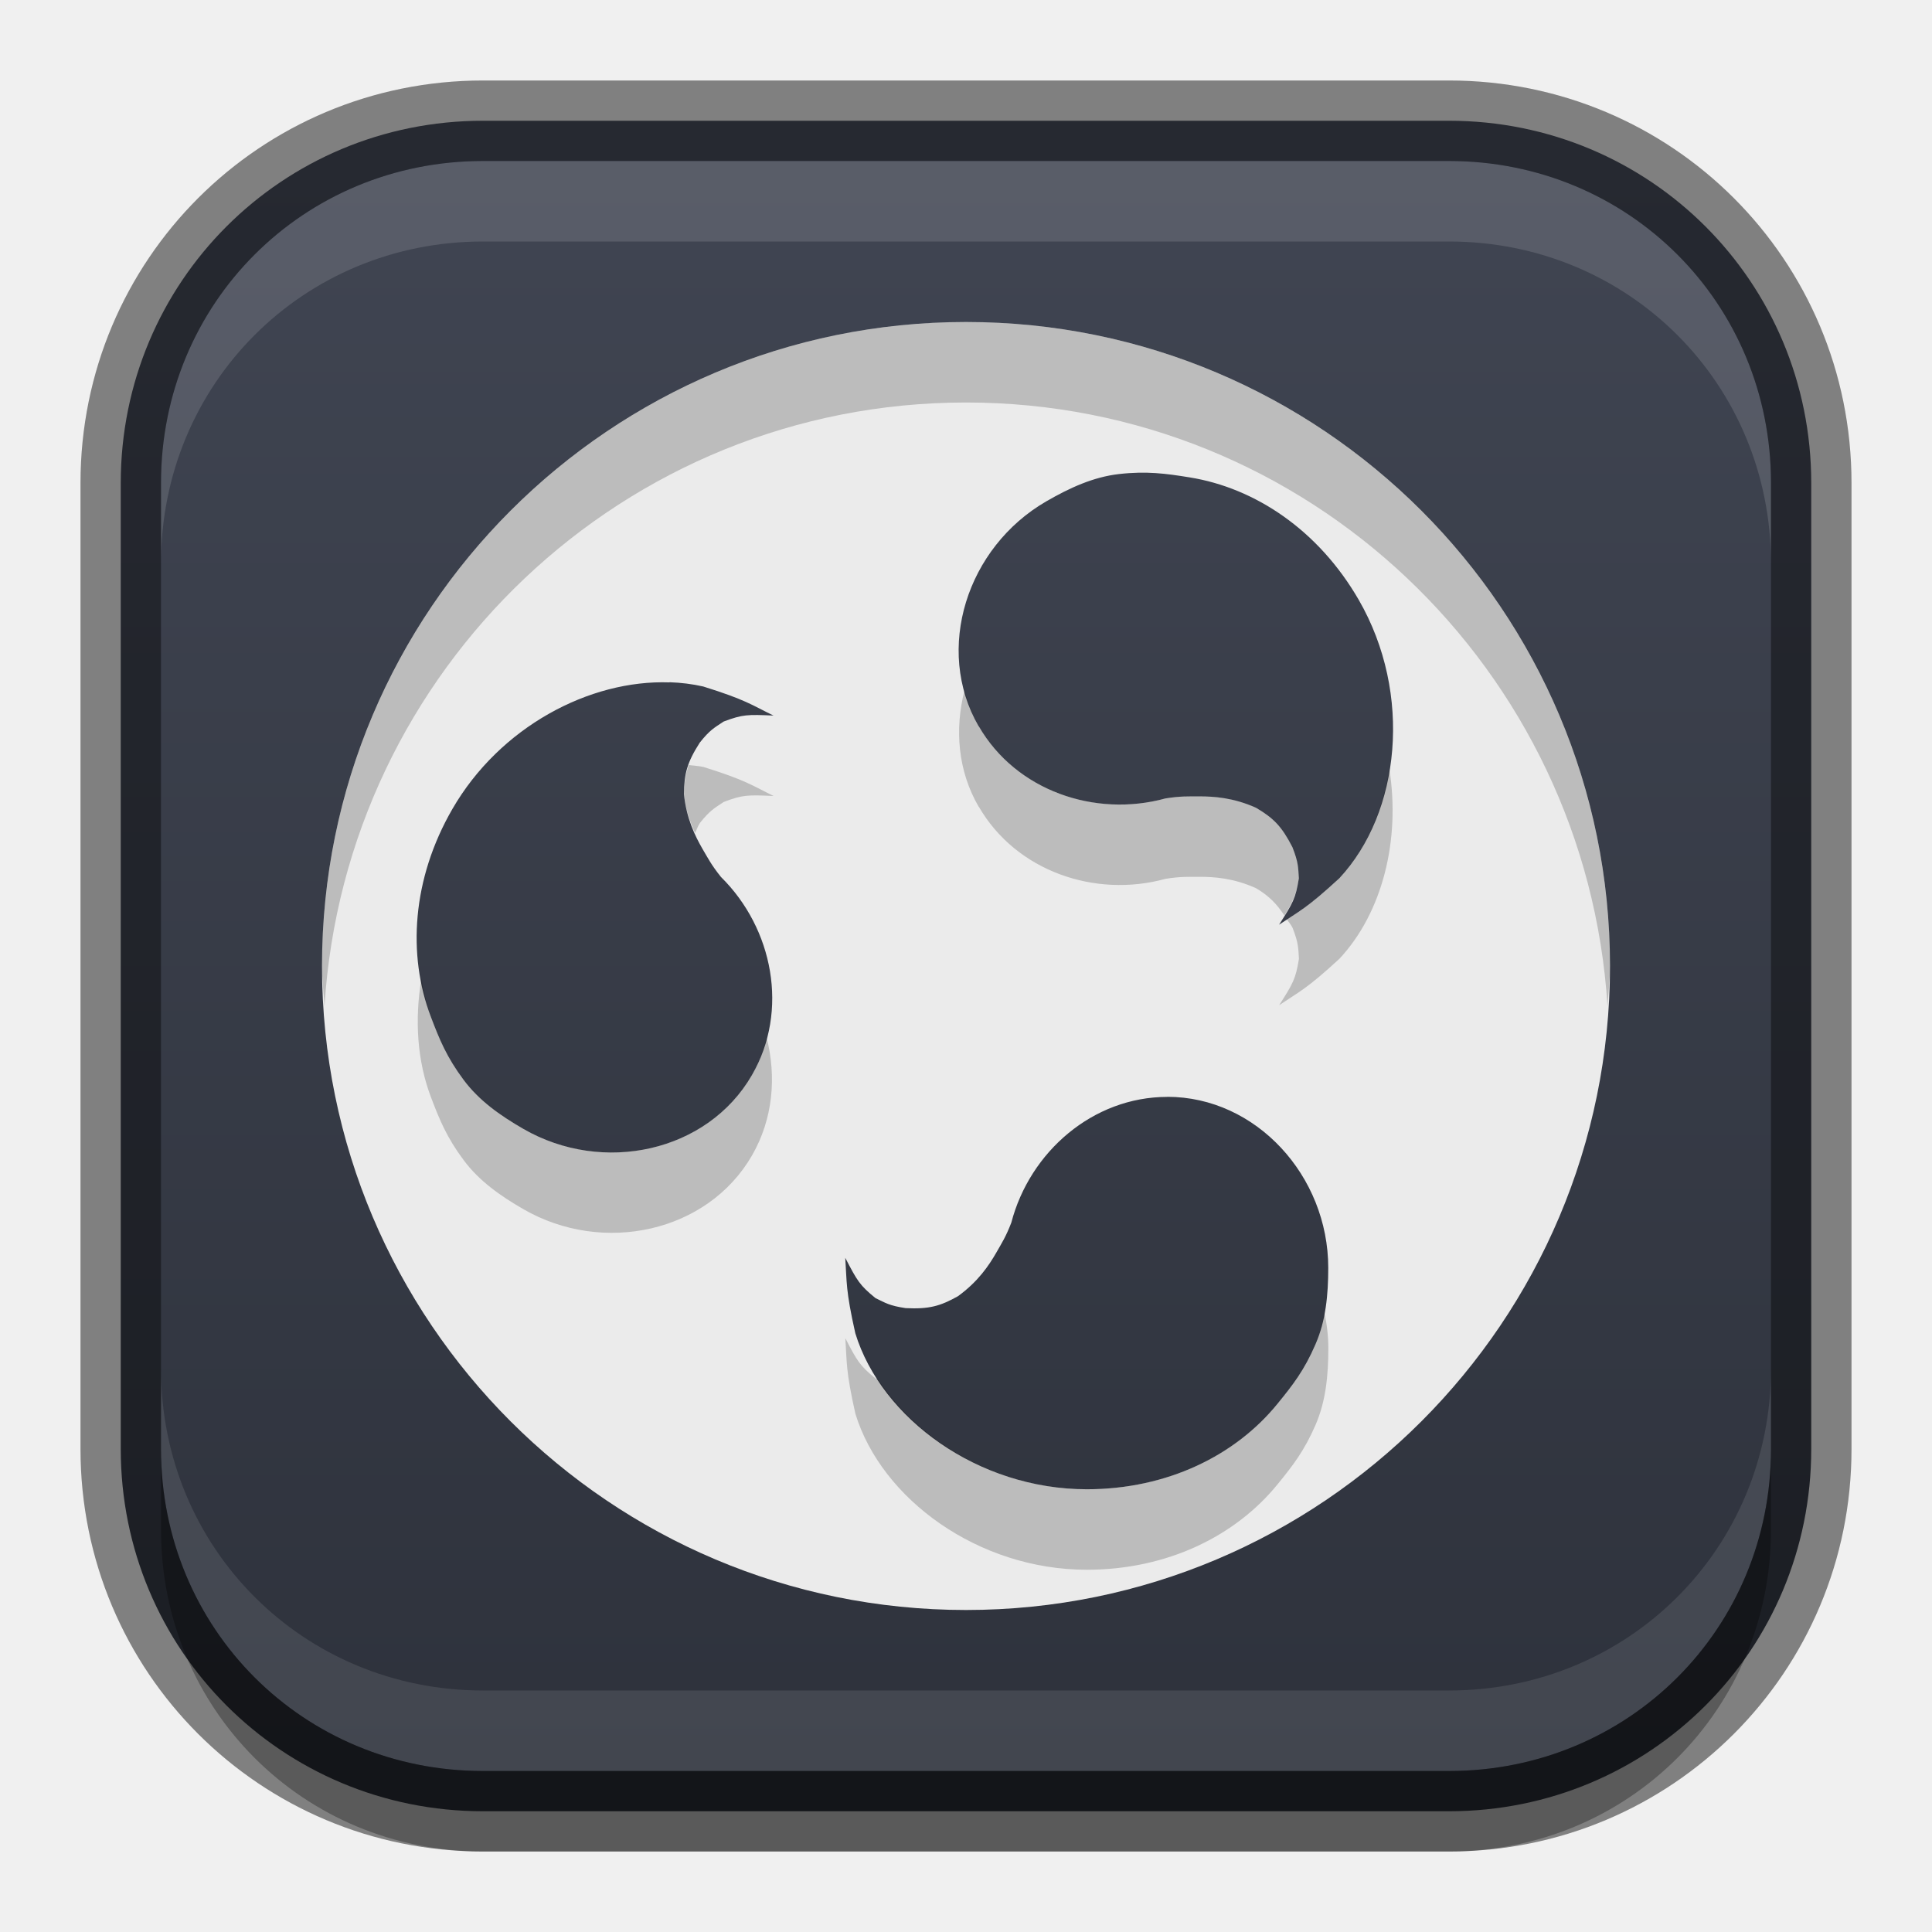
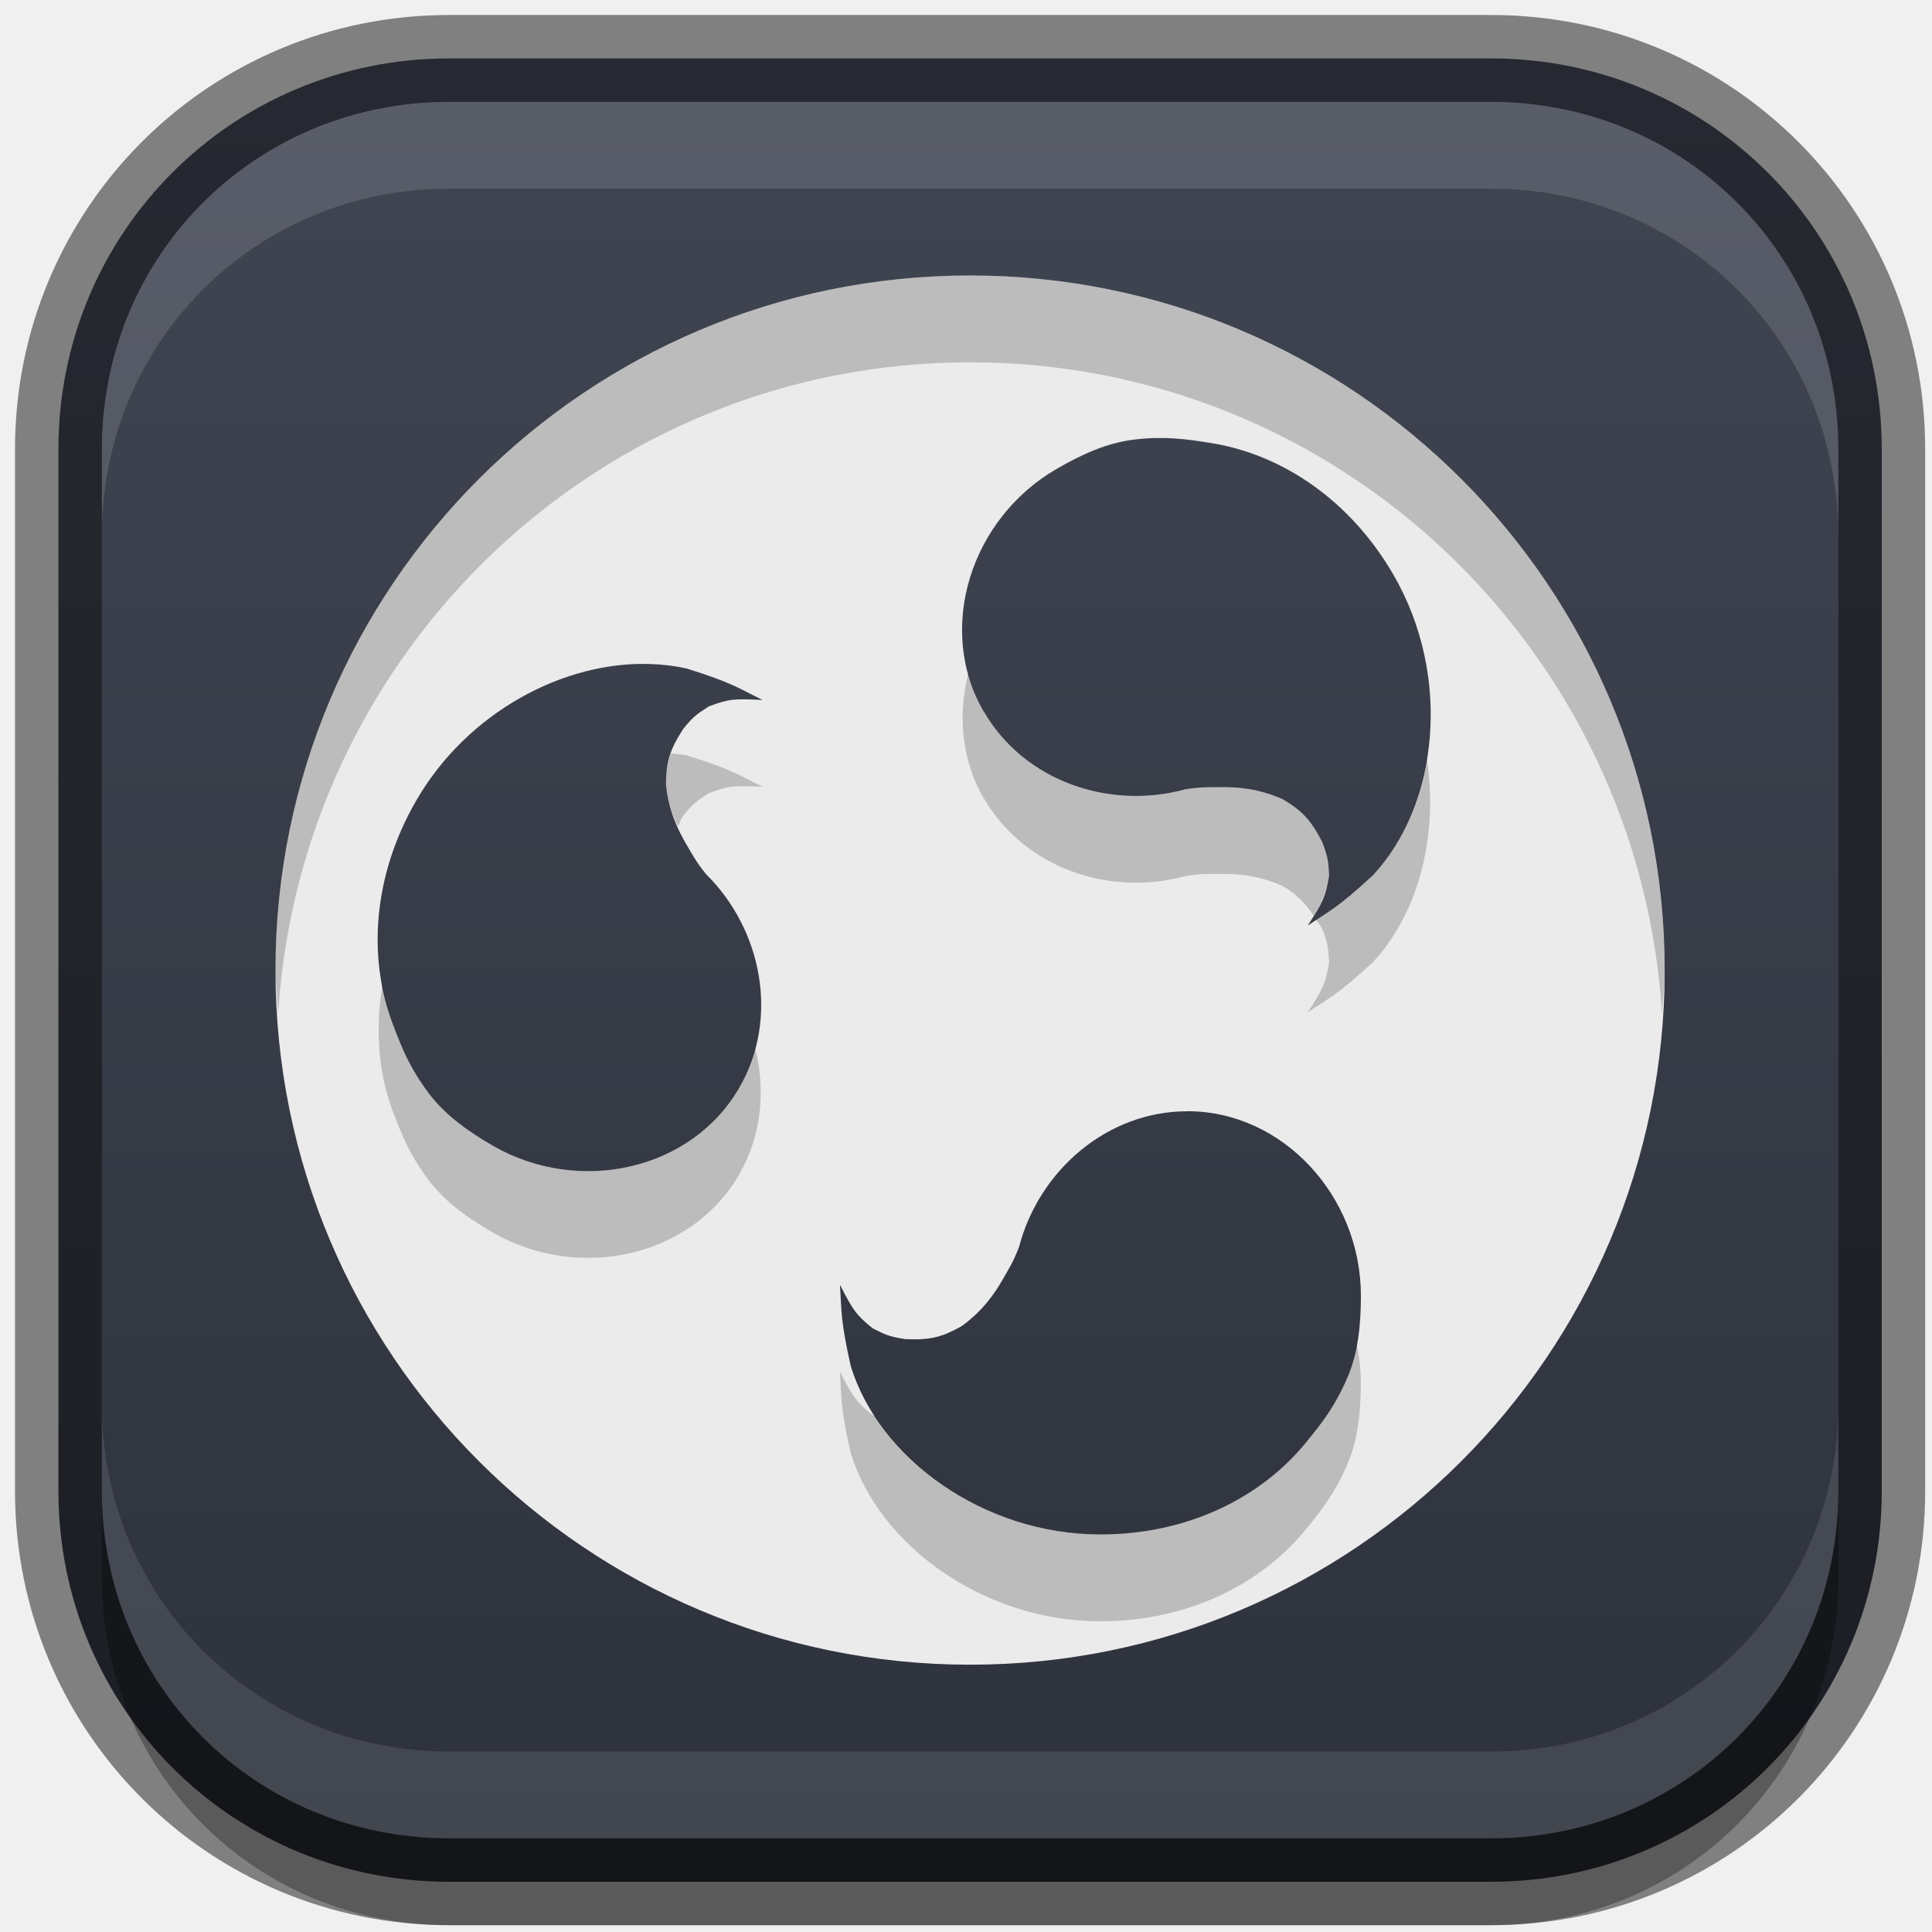
<svg xmlns="http://www.w3.org/2000/svg" id="svg3717" height="24" viewBox="0 0 24 24" width="24" version="1.1">
  <defs id="defs3719">
-     <linearGradient id="linearGradient11212" y2="112" gradientUnits="userSpaceOnUse" x2="438" gradientTransform="matrix(0 -1 1 0 -100 440)" y1="112" x1="418">
+     <linearGradient id="linearGradient11212" y2="112" gradientUnits="userSpaceOnUse" x2="438" gradientTransform="rotate(-90,170,270)" y1="112" x1="418">
      <stop id="stop5064" stop-color="#2e323c" offset="0" />
      <stop id="stop5066" stop-color="#404552" offset="1" />
    </linearGradient>
  </defs>
-   <g>
-     <path id="path4268" opacity=".1" style="color:#bebebe" d="m6 1c-2.77 0-5 2.23-5 5v12c0 2.77 2.23 5 5 5h12c2.77 0 5-2.23 5-5v-12c0-2.77-2.23-5-5-5z" />
-     <path id="path4204" style="color:#bebebe" d="m6 1.5c-2.497 0-4.5 2.003-4.5 4.5v12c0 2.497 2.003 4.5 4.5 4.5h12c2.497 0 4.5-2.003 4.5-4.5v-12c0-2.497-2.003-4.5-4.5-4.5h-12z" fill="url(#linearGradient11212)" />
-     <path id="circle4328-5" style="enable-background:new" d="m12 4a8 8 0 0 0 -8 8 8 8 0 0 0 8 8 8 8 0 0 0 8 -8 8 8 0 0 0 -8 -8zm2.357 1.877c0.139 0.009 0.271 0.029 0.42 0.053 0.815 0.131 1.602 0.656 2.102 1.522 0.674 1.168 0.515 2.646-0.24 3.457-0.409 0.377-0.496 0.407-0.75 0.578 0.174-0.272 0.205-0.326 0.246-0.576-0.009-0.141-0.006-0.198-0.08-0.387-0.133-0.259-0.234-0.361-0.453-0.49-0.282-0.126-0.521-0.141-0.703-0.141-0.141 0.001-0.23-0.005-0.42 0.025-0.877 0.241-1.858-0.096-2.32-0.896h-0.002c-0.552-0.957-0.147-2.224 0.842-2.795 0.291-0.168 0.582-0.301 0.9-0.338 0.175-0.02 0.32-0.021 0.459-0.012zm-6.039 2.598c0.142 0.005 0.283 0.022 0.418 0.053 0.531 0.166 0.597 0.227 0.873 0.361-0.323-0.014-0.382-0.015-0.619 0.074-0.117 0.078-0.171 0.103-0.297 0.262-0.157 0.245-0.194 0.385-0.197 0.639 0.032 0.307 0.139 0.522 0.23 0.68 0.072 0.122 0.11 0.2 0.23 0.35 0.648 0.639 0.847 1.661 0.385 2.461-0.552 0.957-1.851 1.239-2.84 0.668-0.291-0.168-0.551-0.352-0.742-0.609-0.21-0.282-0.299-0.499-0.406-0.781-0.294-0.772-0.234-1.716 0.266-2.582 0.59-1.022 1.706-1.61 2.699-1.574zm6.182 5.15c1.105 0 2 0.983 2 2.125-0 0.337-0.031 0.655-0.158 0.949-0.139 0.323-0.282 0.506-0.473 0.74-0.521 0.641-1.369 1.061-2.369 1.061-1.348 0-2.55-0.878-2.875-1.938-0.122-0.543-0.104-0.631-0.125-0.937 0.149 0.287 0.179 0.34 0.375 0.5 0.127 0.062 0.175 0.095 0.375 0.125 0.291 0.014 0.429-0.024 0.65-0.148 0.25-0.181 0.384-0.381 0.475-0.539 0.07-0.123 0.119-0.196 0.188-0.375 0.23-0.88 1.014-1.562 1.938-1.562z" fill="#ebebeb" />
-     <g>
-       <path id="path4019" opacity=".2" style="color:#000000" d="m12 4c-4.418 0-8 3.582-8 8 0 0.17 0.021 0.333 0.031 0.5 0.261-4.182 3.721-7.5 7.969-7.5s7.707 3.318 7.969 7.5c0.011-0.167 0.031-0.33 0.031-0.5 0-4.418-3.582-8-8-8zm-0.019 4.578c-0.123 0.481-0.083 0.996 0.176 1.443h0.002c0.462 0.8 1.443 1.138 2.32 0.896 0.19-0.03 0.279-0.024 0.42-0.025 0.182-0 0.422 0.015 0.703 0.141 0.163 0.096 0.259 0.198 0.354 0.34 0.101-0.165 0.147-0.26 0.18-0.463-0.009-0.141-0.006-0.198-0.08-0.387-0.133-0.259-0.234-0.361-0.453-0.49-0.282-0.126-0.521-0.141-0.703-0.141-0.141 0.001-0.23-0.005-0.42 0.025-0.877 0.241-1.858-0.096-2.32-0.896h-0.002c-0.082-0.142-0.135-0.291-0.176-0.443zm-3.425 0.926c-0.038 0.109-0.057 0.218-0.059 0.359 0.021 0.201 0.077 0.352 0.137 0.484 0.022-0.041 0.03-0.075 0.06-0.123 0.126-0.158 0.179-0.183 0.297-0.262 0.237-0.09 0.297-0.088 0.619-0.074-0.276-0.135-0.342-0.195-0.873-0.361-0.059-0.013-0.121-0.015-0.182-0.023zm8.703 0.047c-0.084 0.524-0.291 1.005-0.619 1.357-0.346 0.319-0.471 0.396-0.652 0.514 0.022 0.036 0.045 0.057 0.068 0.102 0.074 0.189 0.071 0.246 0.08 0.387-0.041 0.25-0.072 0.304-0.246 0.576 0.254-0.171 0.341-0.201 0.75-0.578 0.531-0.57 0.759-1.469 0.619-2.357zm-12.024 2.605c-0.086 0.517-0.052 1.025 0.119 1.475 0.107 0.282 0.196 0.499 0.406 0.781 0.191 0.257 0.451 0.441 0.742 0.609 0.989 0.571 2.288 0.289 2.84-0.668 0.261-0.453 0.305-0.976 0.182-1.461-0.042 0.158-0.097 0.314-0.182 0.461-0.552 0.957-1.851 1.239-2.84 0.668-0.291-0.168-0.551-0.352-0.742-0.609-0.21-0.282-0.299-0.499-0.406-0.781-0.057-0.151-0.089-0.313-0.119-0.475zm11.217 4.146c-0.024 0.136-0.055 0.269-0.109 0.396-0.139 0.323-0.282 0.506-0.473 0.74-0.521 0.64-1.37 1.061-2.369 1.061-1.09 0-2.075-0.578-2.588-1.357-0.013-0.006-0.022-0.01-0.037-0.018-0.196-0.161-0.226-0.213-0.375-0.5 0.021 0.306 0.003 0.394 0.125 0.938 0.325 1.06 1.527 1.938 2.875 1.938 1 0 1.848-0.42 2.369-1.061 0.191-0.234 0.333-0.417 0.473-0.74 0.127-0.294 0.158-0.613 0.158-0.949 0-0.153-0.018-0.302-0.049-0.447z" />
-       <path id="rect3898" opacity="0.13" style="color:#bebebe" d="m6 2c-2.233 0-4 1.767-4 4v1c0-2.233 1.767-4 4-4h12c2.233 0 4 1.767 4 4v-1c0-2.233-1.767-4-4-4h-12z" fill="#fff" />
-       <path id="path4089" opacity=".3" style="color:#bebebe" d="m18 23c2.233 0 4-1.767 4-4v-1c0 2.233-1.767 4-4 4h-12c-2.233 0-4-1.767-4-4v1c0 2.233 1.767 4 4 4h12z" />
-       <path id="path4302" opacity=".1" style="color:#bebebe" d="m6 22c-2.233 0-4-1.767-4-4v-1c0 2.233 1.767 4 4 4h12c2.233 0 4-1.767 4-4v1c0 2.233-1.767 4-4 4h-12z" fill="#fff" />
-       <path id="rect4099" opacity="0.41" style="color:#bebebe" d="m6 1c-2.77 0-5 2.23-5 5v12c0 2.77 2.23 5 5 5h12c2.77 0 5-2.23 5-5v-12c0-2.77-2.23-5-5-5h-12zm0 1h12c2.233 0 4 1.767 4 4v12c0 2.233-1.767 4-4 4h-12c-2.233 0-4-1.767-4-4v-12c0-2.233 1.767-4 4-4z" />
+   <g id="g17" transform="matrix(1.078582,0,0,1.078582,-0.8921418,-0.8921418)">
+     <path id="path4268" style="color:#bebebe;opacity:0.1" d="M 6,1 C 3.23,1 1,3.23 1,6 v 12 c 0,2.77 2.23,5 5,5 h 12 c 2.77,0 5,-2.23 5,-5 V 6 C 23,3.23 20.77,1 18,1 Z" />
+     <path id="path4204" style="color:#bebebe;fill:url(#linearGradient11212)" d="M 6,1.5 C 3.503,1.5 1.5,3.503 1.5,6 v 12 c 0,2.497 2.003,4.5 4.5,4.5 h 12 c 2.497,0 4.5,-2.003 4.5,-4.5 V 6 C 22.5,3.503 20.497,1.5 18,1.5 Z" />
+     <path id="circle4328-5" style="fill:#ebebeb;enable-background:new" d="m 12,4 a 8,8 0 0 0 -8,8 8,8 0 0 0 8,8 8,8 0 0 0 8,-8 8,8 0 0 0 -8,-8 z m 2.357,1.877 c 0.139,0.009 0.271,0.029 0.42,0.053 0.815,0.131 1.602,0.656 2.102,1.522 0.674,1.168 0.515,2.646 -0.24,3.457 -0.409,0.377 -0.496,0.407 -0.75,0.578 0.174,-0.272 0.205,-0.326 0.246,-0.576 -0.009,-0.141 -0.006,-0.198 -0.08,-0.387 C 15.921,10.264 15.82,10.163 15.602,10.033 15.32,9.907 15.081,9.892 14.898,9.893 c -0.141,10e-4 -0.23,-0.005 -0.42,0.025 -0.877,0.241 -1.858,-0.096 -2.32,-0.896 h -0.002 C 11.604,8.065 12.009,6.798 12.998,6.227 13.289,6.058 13.58,5.926 13.898,5.889 14.073,5.868 14.218,5.868 14.357,5.877 Z M 8.319,8.475 C 8.461,8.48 8.602,8.496 8.737,8.527 9.268,8.693 9.334,8.754 9.61,8.889 9.287,8.874 9.228,8.873 8.991,8.963 8.873,9.041 8.82,9.066 8.694,9.225 8.536,9.47 8.5,9.609 8.497,9.863 c 0.032,0.307 0.139,0.522 0.23,0.68 0.072,0.122 0.11,0.2 0.23,0.35 0.648,0.639 0.847,1.661 0.385,2.461 -0.552,0.957 -1.851,1.239 -2.84,0.668 C 6.211,13.853 5.952,13.669 5.76,13.412 5.55,13.13 5.461,12.913 5.354,12.631 c -0.294,-0.772 -0.234,-1.716 0.266,-2.582 0.59,-1.022 1.706,-1.61 2.699,-1.574 z m 6.182,5.15 c 1.105,0 2,0.983 2,2.125 -1.2e-4,0.337 -0.031,0.655 -0.158,0.949 -0.139,0.323 -0.282,0.506 -0.473,0.74 -0.521,0.641 -1.369,1.061 -2.369,1.061 -1.348,0 -2.55,-0.878 -2.875,-1.938 -0.122,-0.543 -0.104,-0.631 -0.125,-0.937 0.149,0.287 0.179,0.34 0.375,0.5 0.127,0.062 0.175,0.095 0.375,0.125 0.291,0.014 0.429,-0.024 0.65,-0.148 0.25,-0.181 0.384,-0.381 0.475,-0.539 0.07,-0.123 0.119,-0.196 0.188,-0.375 0.23,-0.88 1.014,-1.562 1.938,-1.562 z" />
+     <g id="g15">
+       <path id="path4019" style="color:#000000;opacity:0.2" d="M 12,4 C 7.582,4 4,7.582 4,12 4,12.17 4.021,12.333 4.031,12.5 4.292,8.318 7.752,5 12,5 16.248,5 19.707,8.318 19.969,12.5 19.979,12.333 20,12.17 20,12 20,7.582 16.418,4 12,4 Z m -0.019,4.578 c -0.123,0.481 -0.083,0.996 0.176,1.443 h 0.002 c 0.462,0.8 1.443,1.138 2.32,0.896 0.19,-0.03 0.279,-0.024 0.42,-0.025 0.182,-4.9e-4 0.422,0.015 0.703,0.141 0.163,0.096 0.259,0.198 0.354,0.34 0.101,-0.165 0.147,-0.26 0.18,-0.463 -0.009,-0.141 -0.006,-0.198 -0.08,-0.387 C 15.921,10.265 15.82,10.163 15.602,10.033 15.32,9.907 15.081,9.892 14.898,9.893 c -0.141,10e-4 -0.23,-0.005 -0.42,0.025 -0.877,0.241 -1.858,-0.096 -2.32,-0.896 h -0.002 C 12.074,8.88 12.022,8.73 11.98,8.578 Z M 8.555,9.504 C 8.517,9.612 8.498,9.721 8.497,9.863 c 0.021,0.201 0.077,0.352 0.137,0.484 0.022,-0.041 0.03,-0.075 0.06,-0.123 C 8.82,10.066 8.873,10.041 8.991,9.963 9.228,9.873 9.287,9.874 9.61,9.889 9.334,9.754 9.268,9.693 8.737,9.527 8.678,9.514 8.616,9.512 8.555,9.504 Z m 8.703,0.047 c -0.084,0.524 -0.291,1.005 -0.619,1.357 -0.346,0.319 -0.471,0.396 -0.652,0.514 0.022,0.036 0.045,0.057 0.068,0.102 0.074,0.189 0.071,0.246 0.08,0.387 -0.041,0.25 -0.072,0.304 -0.246,0.576 0.254,-0.171 0.341,-0.201 0.75,-0.578 0.531,-0.57 0.759,-1.469 0.619,-2.357 z M 5.234,12.156 c -0.086,0.517 -0.052,1.025 0.119,1.475 0.107,0.282 0.196,0.499 0.406,0.781 0.191,0.257 0.451,0.441 0.742,0.609 0.989,0.571 2.288,0.289 2.84,-0.668 0.261,-0.453 0.305,-0.976 0.182,-1.461 -0.042,0.158 -0.097,0.314 -0.182,0.461 -0.552,0.957 -1.851,1.239 -2.84,0.668 C 6.211,13.853 5.951,13.669 5.76,13.412 5.55,13.13 5.461,12.913 5.353,12.631 5.296,12.48 5.264,12.318 5.234,12.156 Z m 11.217,4.146 c -0.024,0.136 -0.055,0.269 -0.109,0.396 -0.139,0.323 -0.282,0.506 -0.473,0.74 -0.521,0.64 -1.37,1.061 -2.369,1.061 -1.09,0 -2.075,-0.578 -2.588,-1.357 -0.013,-0.006 -0.022,-0.01 -0.037,-0.018 -0.196,-0.161 -0.226,-0.213 -0.375,-0.5 0.021,0.306 0.003,0.394 0.125,0.938 0.325,1.06 1.527,1.938 2.875,1.938 1,0 1.848,-0.42 2.369,-1.061 0.191,-0.234 0.333,-0.417 0.473,-0.74 0.127,-0.294 0.158,-0.613 0.158,-0.949 0,-0.153 -0.018,-0.302 -0.049,-0.447 z" />
+       <path id="rect3898" style="color:#bebebe;opacity:0.13;fill:#ffffff" d="M 6,2 C 3.767,2 2,3.767 2,6 V 7 C 2,4.767 3.767,3 6,3 h 12 c 2.233,0 4,1.767 4,4 V 6 C 22,3.767 20.233,2 18,2 Z" />
+       <path id="path4089" style="color:#bebebe;opacity:0.3" d="m 18,23 c 2.233,0 4,-1.767 4,-4 v -1 c 0,2.233 -1.767,4 -4,4 H 6 C 3.767,22 2,20.233 2,18 v 1 c 0,2.233 1.767,4 4,4 z" />
+       <path id="path4302" style="color:#bebebe;opacity:0.1;fill:#ffffff" d="M 6,22 C 3.767,22 2,20.233 2,18 v -1 c 0,2.233 1.767,4 4,4 h 12 c 2.233,0 4,-1.767 4,-4 v 1 c 0,2.233 -1.767,4 -4,4 z" />
+       <path id="rect4099" style="color:#bebebe;opacity:0.41" d="M 6,1 C 3.23,1 1,3.23 1,6 v 12 c 0,2.77 2.23,5 5,5 h 12 c 2.77,0 5,-2.23 5,-5 V 6 C 23,3.23 20.77,1 18,1 Z m 0,1 h 12 c 2.233,0 4,1.767 4,4 v 12 c 0,2.233 -1.767,4 -4,4 H 6 C 3.767,22 2,20.233 2,18 V 6 C 2,3.767 3.767,2 6,2 Z" />
    </g>
  </g>
</svg>
